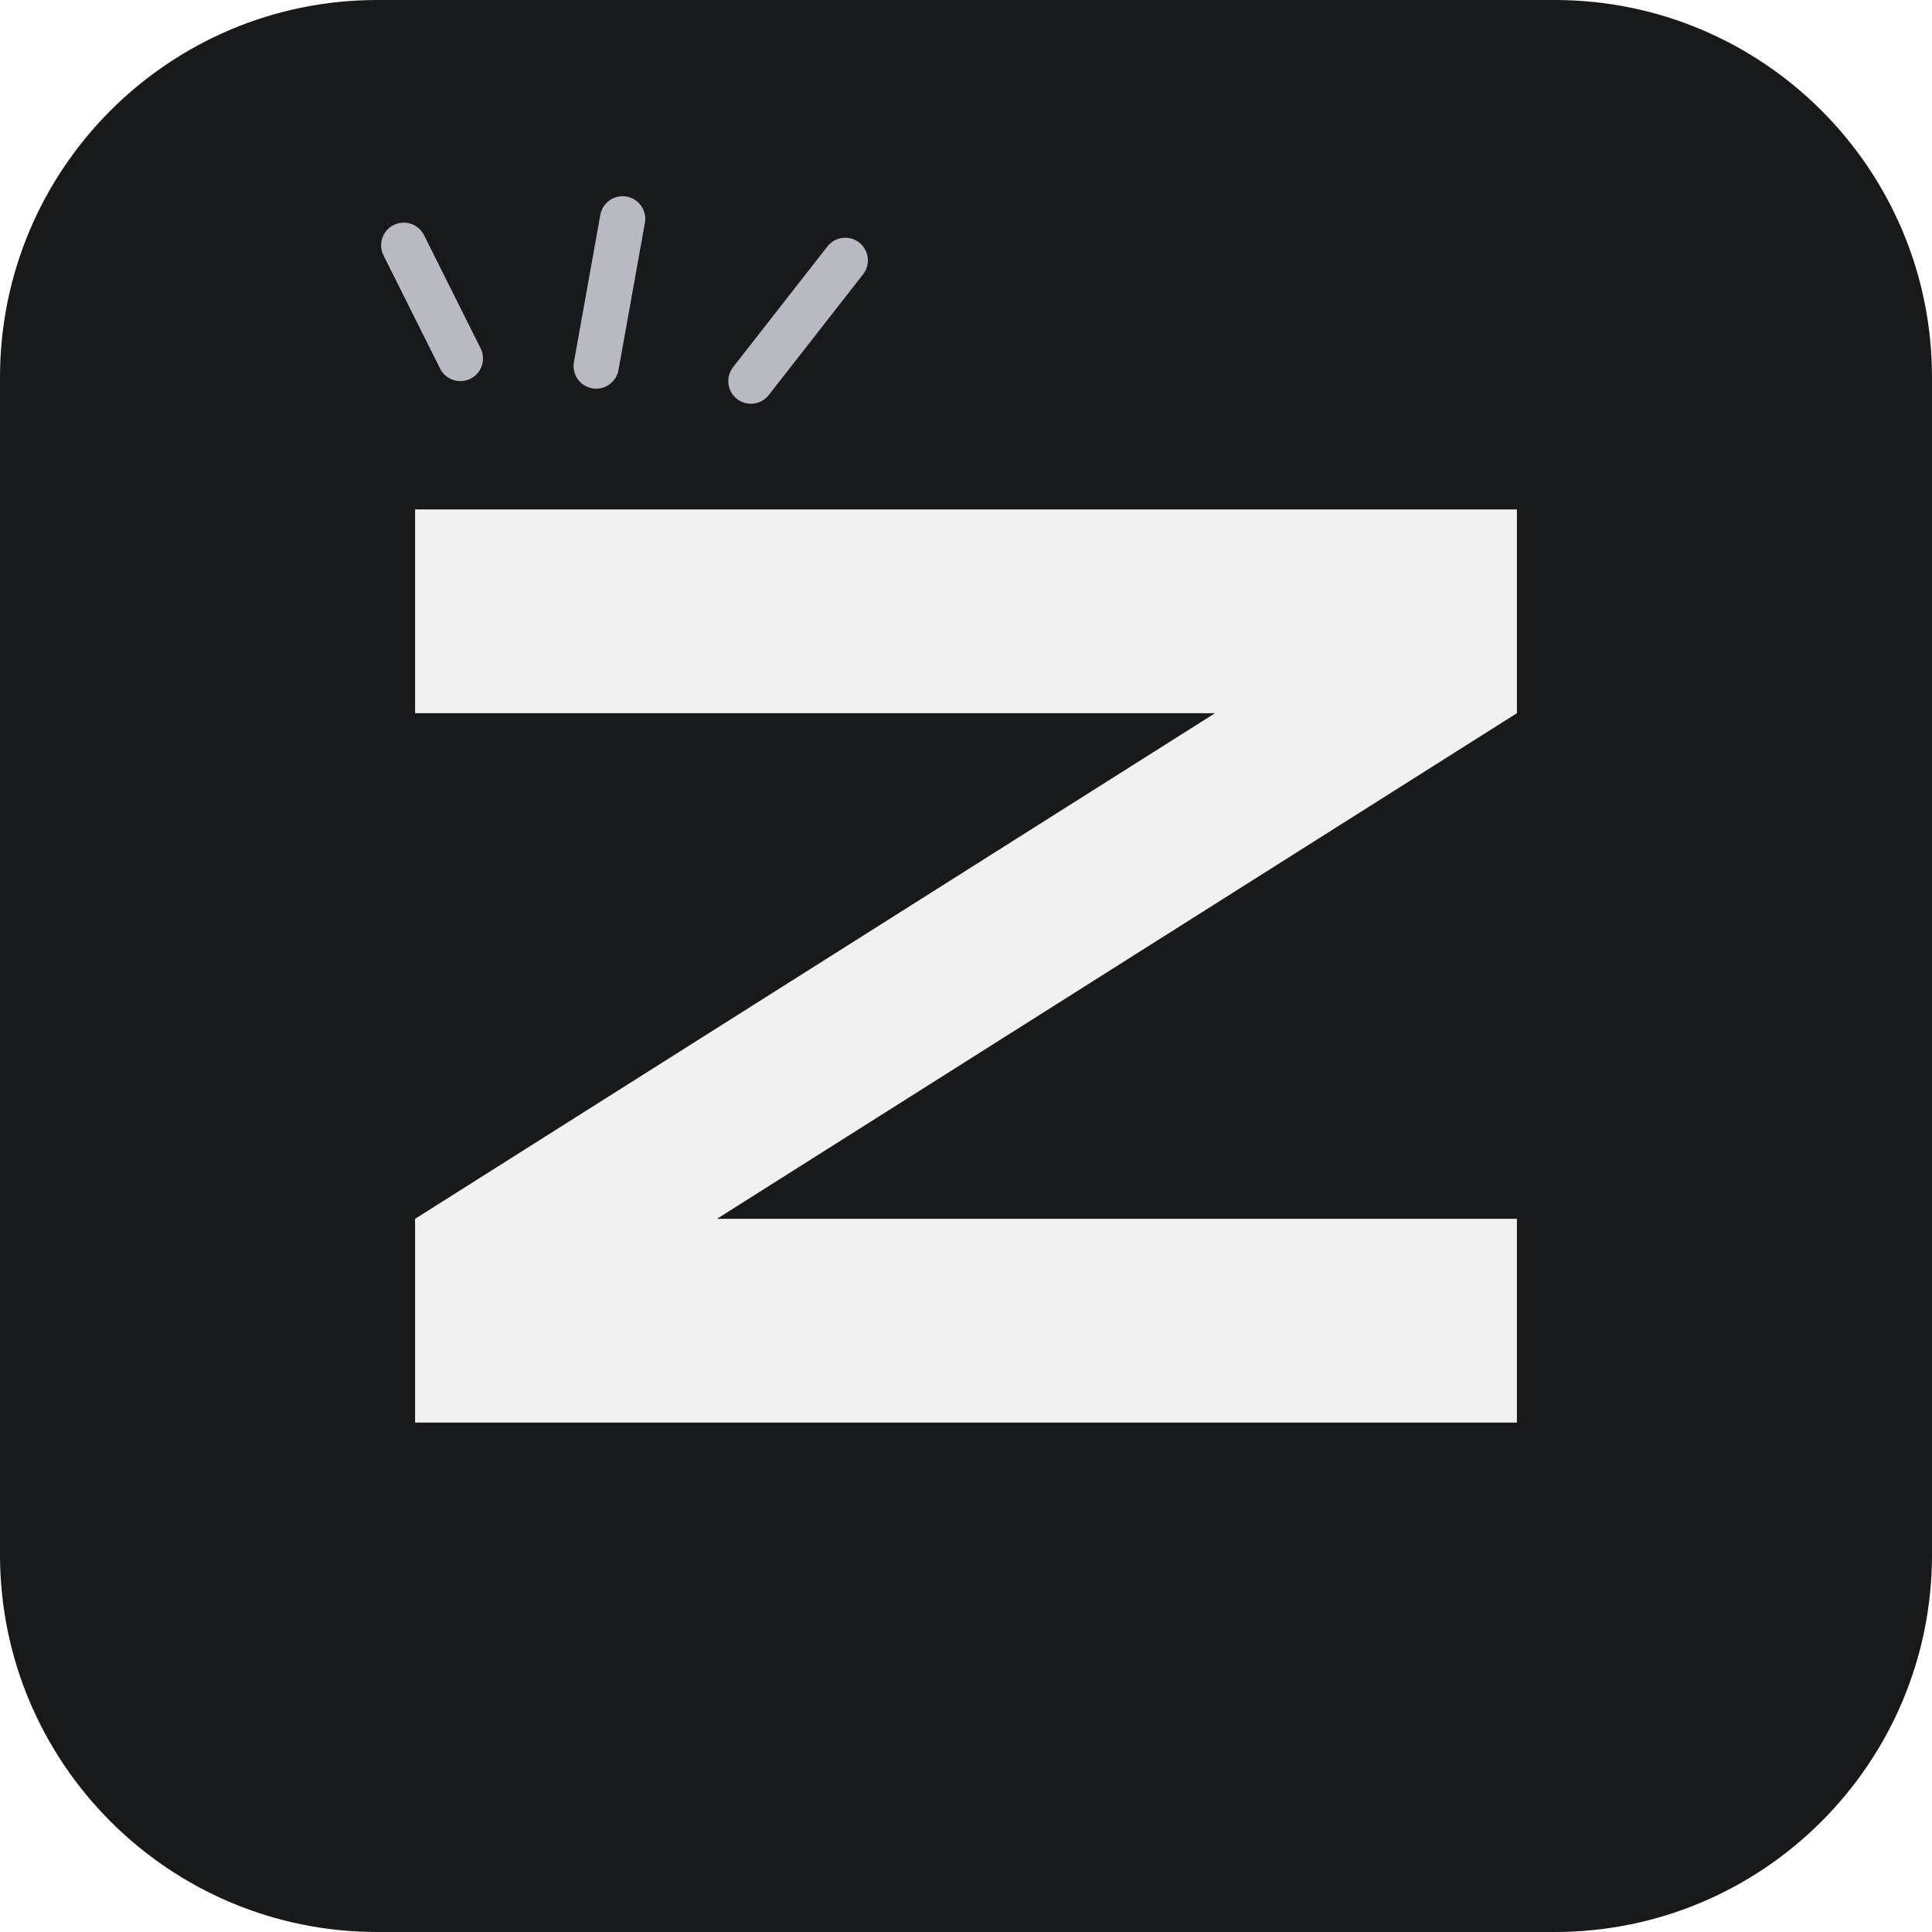
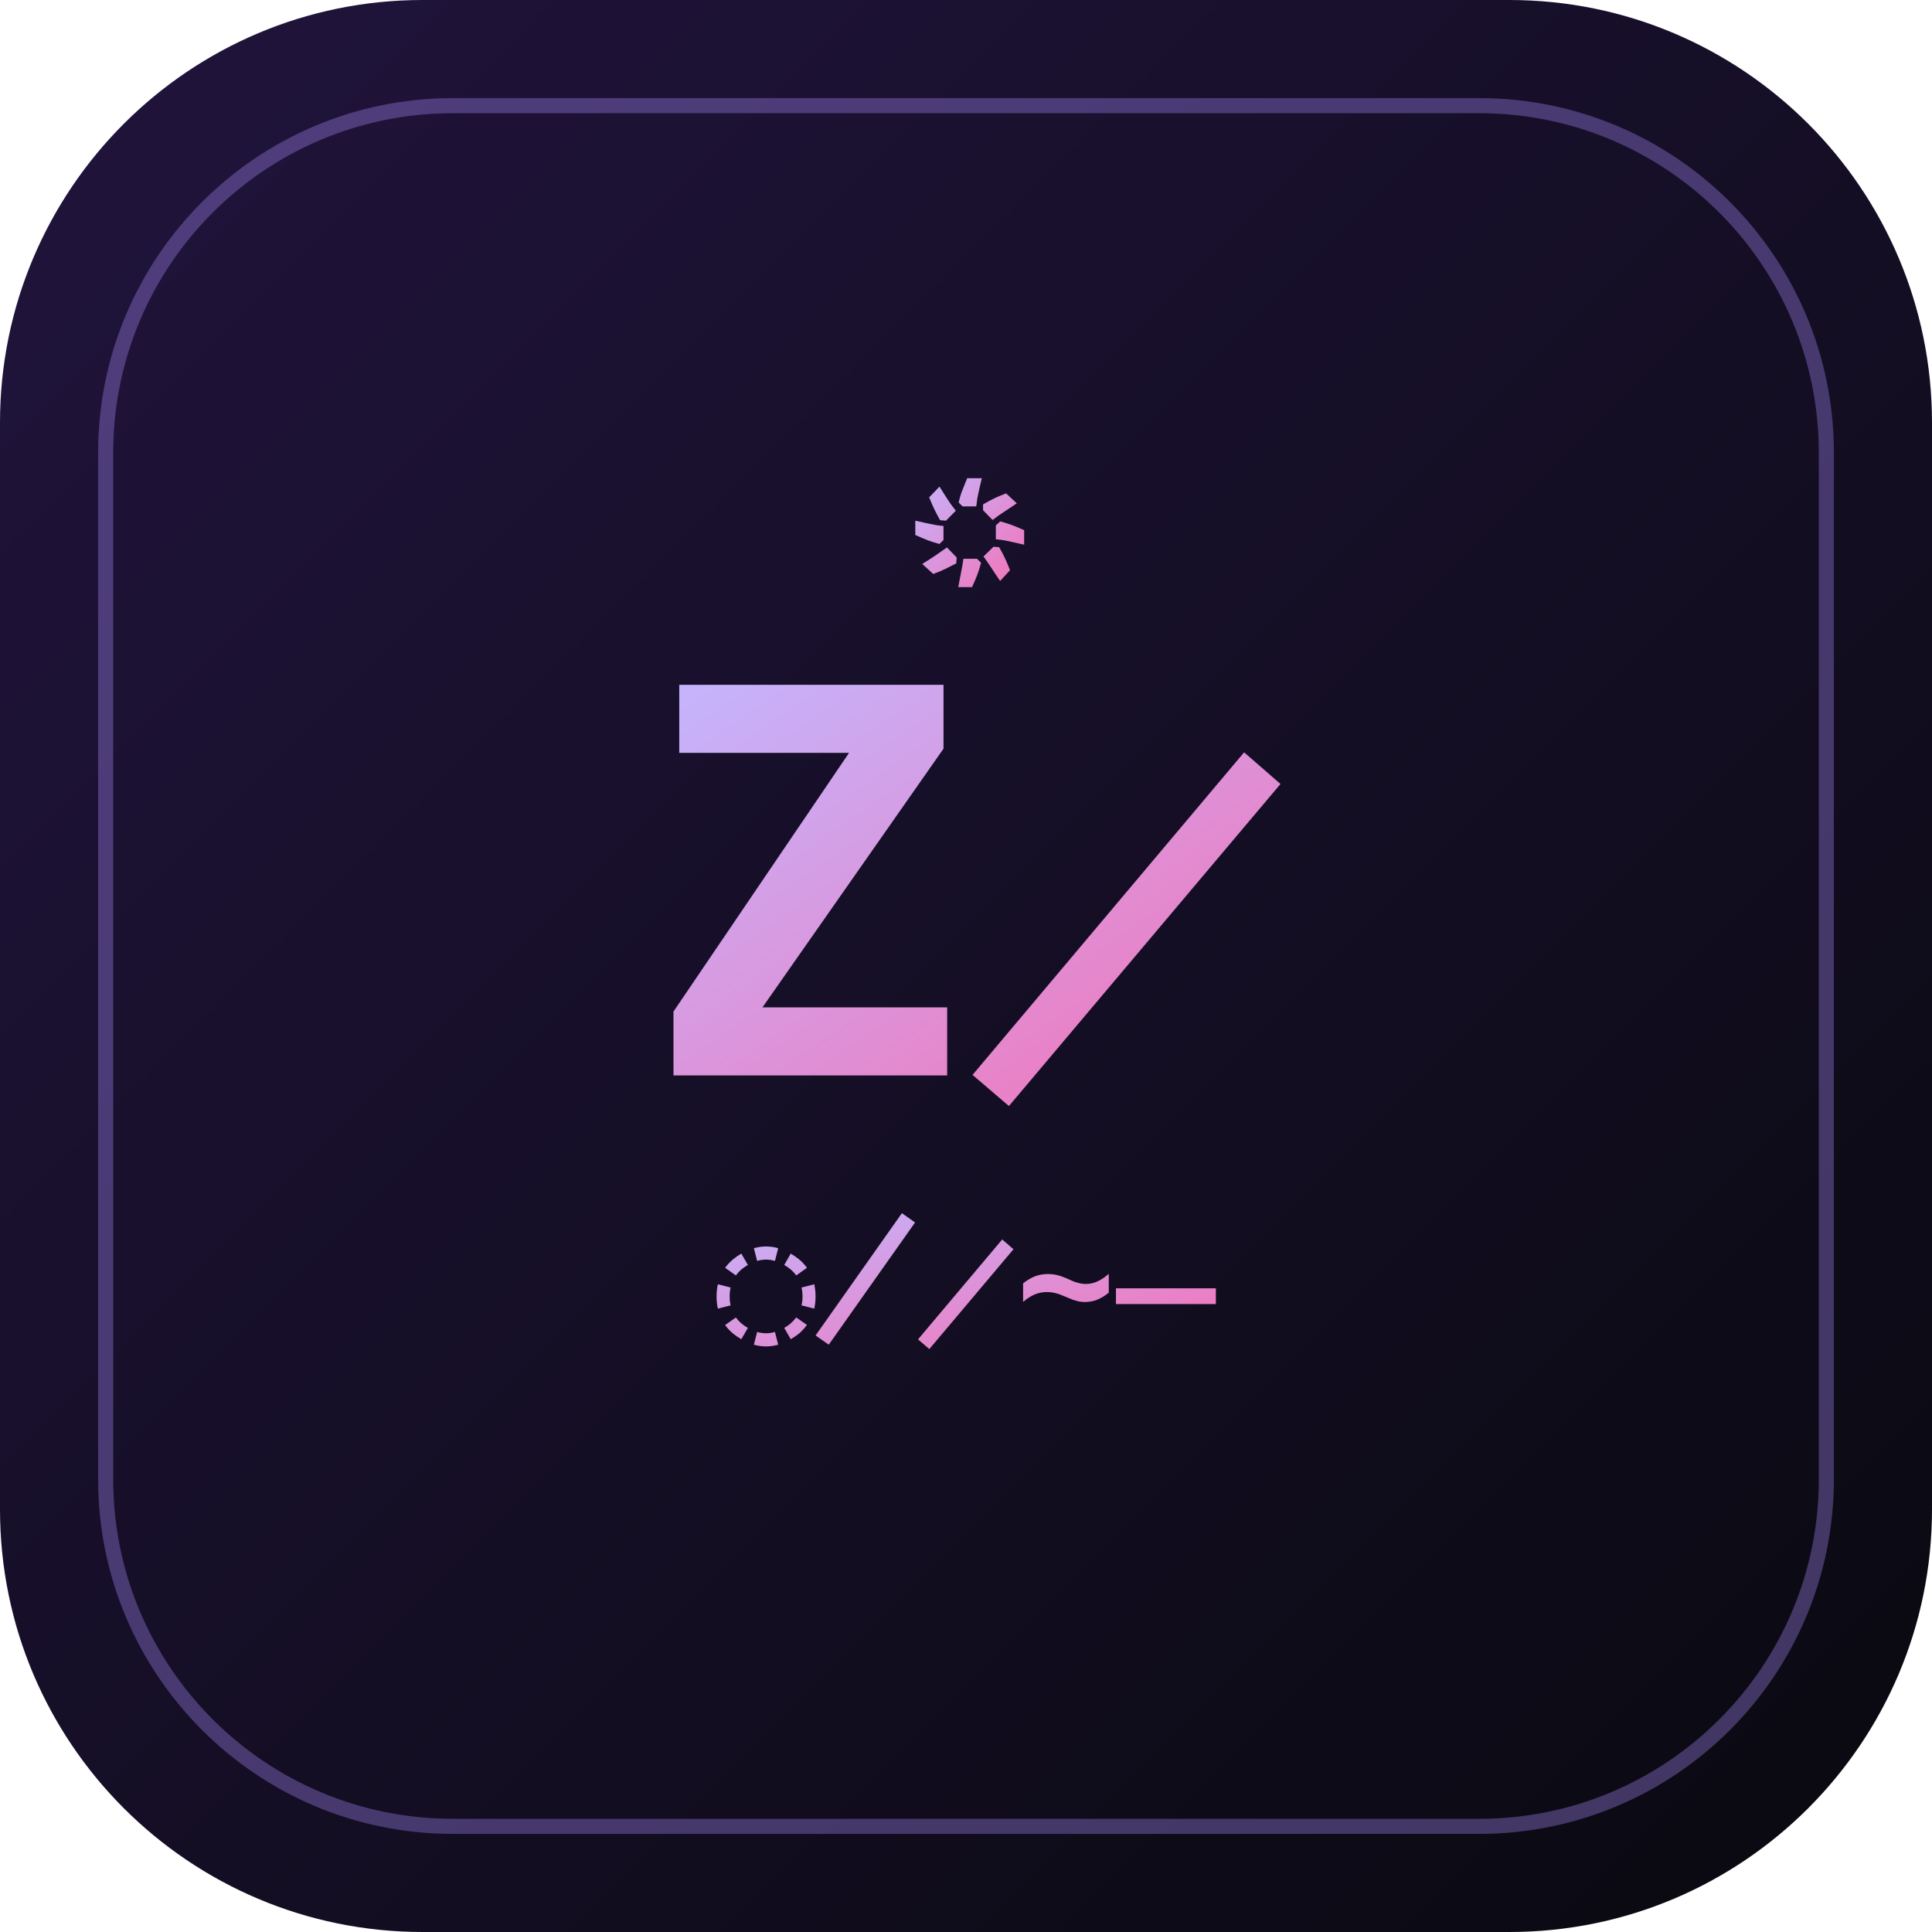
- <svg xmlns="http://www.w3.org/2000/svg" viewBox="0 0 512 512">
-   <rect width="512" height="512" rx="100" fill="#18191b" />
-   <path d="M110 135h292v54L190 323h212v54H110v-54l212-134H110z" fill="#f1f1f1" />
-   <path d="M122 95l-15-30m51 32l7-39m34 43l25-32" stroke="#b8bac2" stroke-width="12" stroke-linecap="round" />
+ <svg xmlns="http://www.w3.org/2000/svg" width="512" height="512" viewBox="0 0 512 512">
+   <defs>
+     <linearGradient id="bg" x1="0" y1="0" x2="1" y2="1">
+       <stop offset="0%" stop-color="#21143d" />
+       <stop offset="100%" stop-color="#09090f" />
+     </linearGradient>
+     <linearGradient id="glow" x1="0" y1="0" x2="1" y2="1">
+       <stop offset="0%" stop-color="#c4b5fd" />
+       <stop offset="100%" stop-color="#f472b6" />
+     </linearGradient>
+   </defs>
+   <rect width="512" height="512" rx="112" fill="url(#bg)" />
+   <rect x="28" y="28" width="456" height="456" rx="92" fill="none" stroke="#a78bfa" stroke-opacity=".35" stroke-width="4" />
+   <g fill="url(#glow)" font-family="monospace" font-weight="900" text-anchor="middle">
+     <text x="256" y="285" font-size="142">Z̷</text>
+     <text x="256" y="155" font-size="48">҉</text>
+     <text x="256" y="355" font-size="44"≯̷̴̶</text>
+   </g>
</svg>
